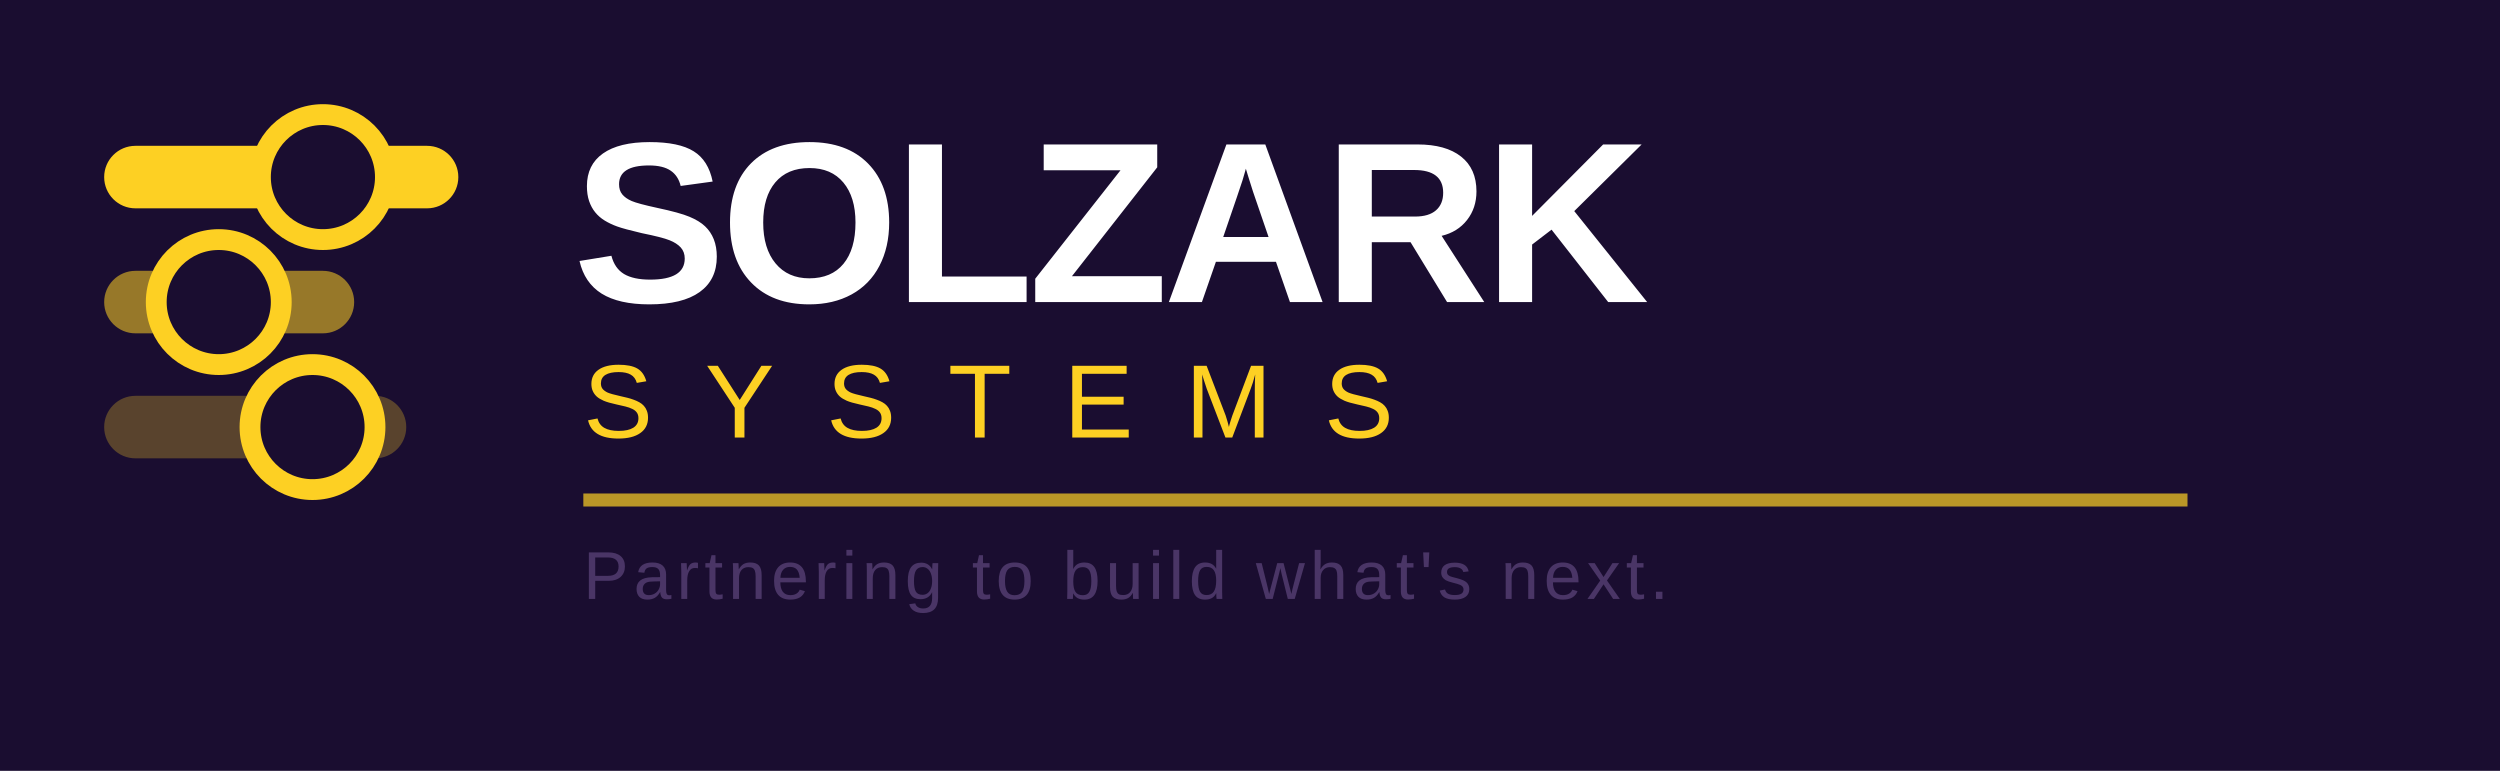
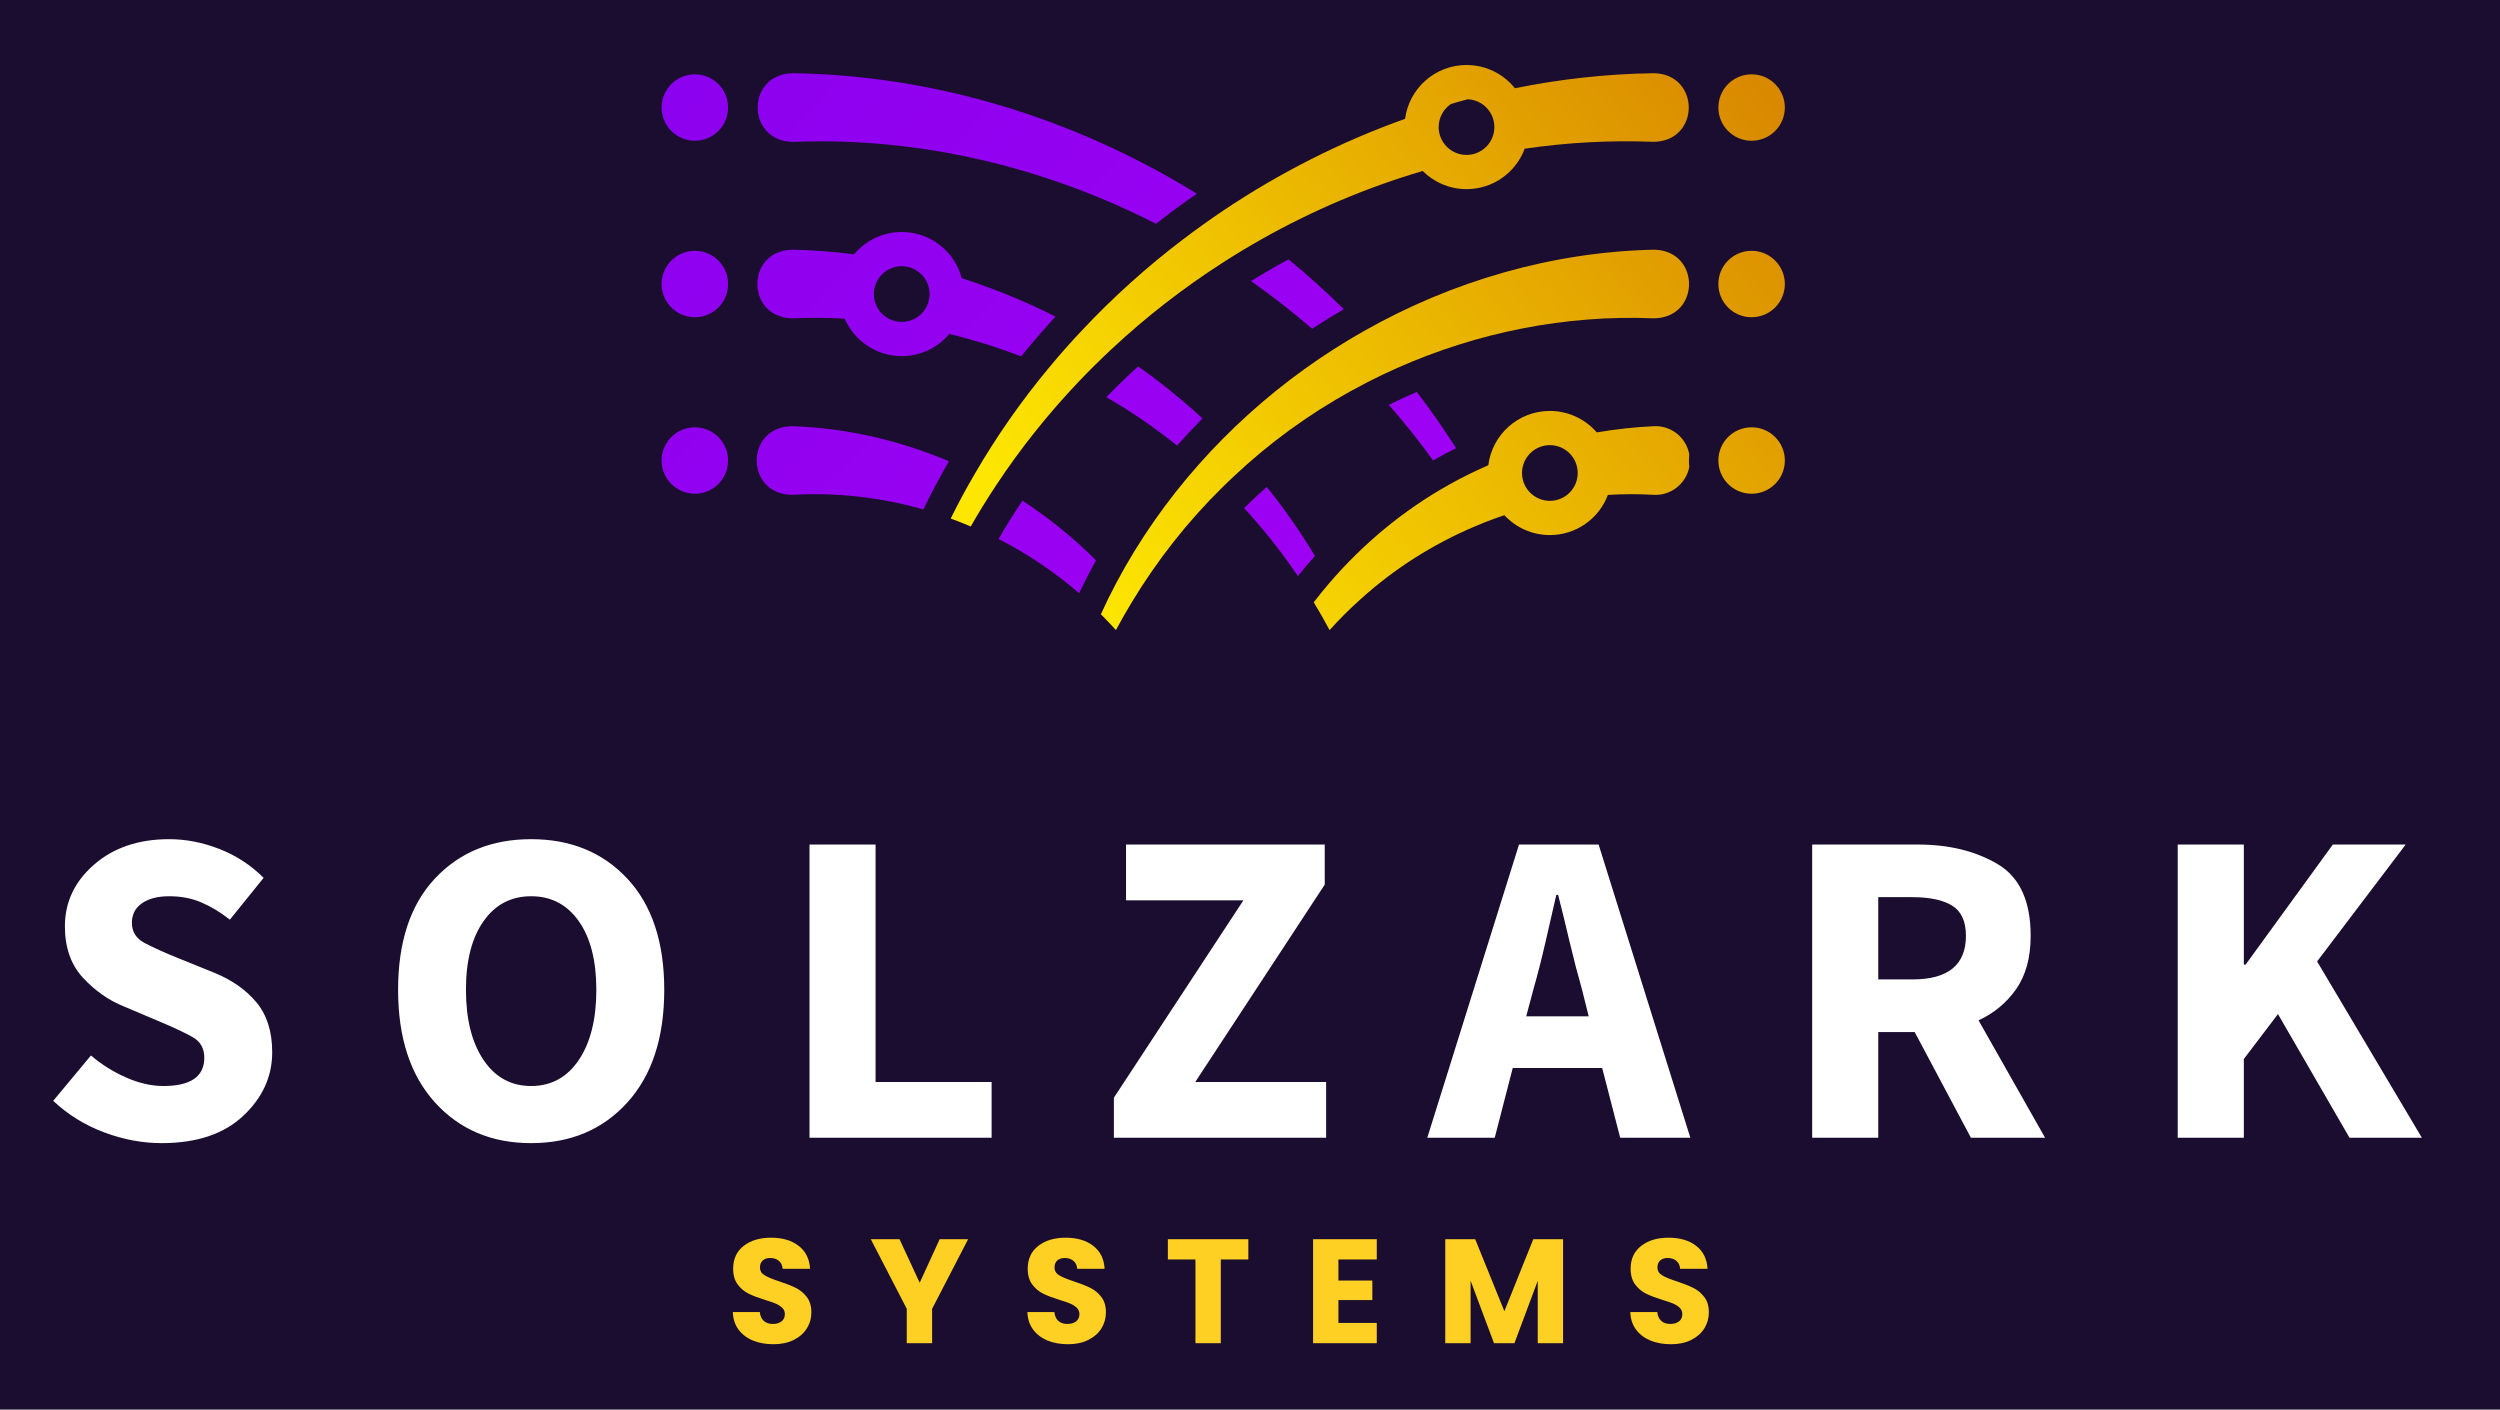
- <svg xmlns="http://www.w3.org/2000/svg" width="480" height="148" viewBox="0 0 480 148">
-   <rect width="480" height="148" fill="#1a0d30" />
-   <rect x="20" y="28" width="68" height="12" rx="6" fill="#FDD023" />
-   <rect x="20" y="52" width="48" height="12" rx="6" fill="#FDD023" opacity="0.55" />
-   <rect x="20" y="76" width="58" height="12" rx="6" fill="#FDD023" opacity="0.28" />
-   <circle cx="62" cy="34" r="12" fill="#1a0d30" stroke="#FDD023" stroke-width="4" />
-   <circle cx="42" cy="58" r="12" fill="#1a0d30" stroke="#FDD023" stroke-width="4" />
-   <circle cx="60" cy="82" r="12" fill="#1a0d30" stroke="#FDD023" stroke-width="4" />
-   <text x="110" y="58" font-family="Arial,Helvetica,sans-serif" font-size="44" font-weight="900" fill="#ffffff" letter-spacing="-1">SOLZARK</text>
-   <text x="112" y="84" font-family="Arial,Helvetica,sans-serif" font-size="20" font-weight="500" fill="#FDD023" letter-spacing="10">SYSTEMS</text>
-   <line x1="112" y1="96" x2="420" y2="96" stroke="#FDD023" stroke-width="2.5" opacity="0.7" />
-   <text x="112" y="115" font-family="Arial,Helvetica,sans-serif" font-size="13" font-weight="400" fill="#4a3566" letter-spacing="1">Partnering to build what's next.</text>
+ <svg xmlns="http://www.w3.org/2000/svg" width="940" height="530" viewBox="180 240 940 530">
+   <defs>
+     <linearGradient id="gp" gradientUnits="userSpaceOnUse" x1="-1059.4" y1="-775.9" x2="1030.0" y2="1075.7">
+       <stop offset="0%" stop-color="rgb(50,0,211)" />
+       <stop offset="100%" stop-color="rgb(193,2,255)" />
+     </linearGradient>
+     <linearGradient id="gg" gradientUnits="userSpaceOnUse" x1="749.8" y1="399.1" x2="455.3" y2="630.5">
+       <stop offset="0%" stop-color="rgb(217,137,0)" />
+       <stop offset="100%" stop-color="rgb(253,230,2)" />
+     </linearGradient>
+   </defs>
+   <rect x="180" y="240" width="940" height="530" fill="#1a0d30" />
+   <g transform="matrix(1.406734 0 0 1.406734 639.933 370.685)">
+     <g transform="matrix(0.601871 0 0 0.601871 -43.938 -3.839)">
+       <path fill="url(#gp)" transform="translate(-427.057,-493.385)" d="M 308.91 534.676 C 332.903 535.526 356.395 540.99 378.254 550.265 C 374.204 557.254 370.416 564.374 366.889 571.646 C 348.078 566.29 328.439 564.025 308.91 565.158 C 287.616 565.332 287.507 534.568 308.91 534.676 Z M 265.409 378.417 C 257.266 378.417 250.647 385.014 250.647 393.157 C 250.647 401.322 257.266 407.919 265.409 407.919 C 273.573 407.919 280.17 401.322 280.17 393.157 C 280.17 385.014 273.573 378.417 265.409 378.417 Z M 265.409 535.177 C 257.266 535.177 250.647 541.774 250.647 549.917 C 250.647 558.082 257.266 564.679 265.409 564.679 C 273.573 564.679 280.17 558.082 280.17 549.917 C 280.17 541.774 273.573 535.177 265.409 535.177 Z M 308.91 408.419 C 365.082 406.177 420.645 419.501 470.22 444.801 C 476.12 440.163 482.151 435.7 488.334 431.433 C 434.709 398.295 372.593 378.874 308.91 377.916 C 288.008 378.265 288.226 408.158 308.91 408.419 Z M 265.409 456.797 C 257.266 456.797 250.647 463.394 250.647 471.537 C 250.647 479.702 257.266 486.299 265.409 486.299 C 273.573 486.299 280.17 479.702 280.17 471.537 C 280.17 463.394 273.573 456.797 265.409 456.797 Z M 512.415 470.253 C 521.798 476.849 530.856 483.904 539.543 491.415 C 544.137 488.389 548.839 485.493 553.608 482.728 C 545.77 474.977 537.583 467.574 529.07 460.586 C 523.431 463.634 517.858 466.856 512.415 470.253 Z M 514.94 565.724 C 513.046 567.465 511.174 569.251 509.345 571.058 C 518.032 580.507 526.022 590.609 533.207 601.234 C 535.645 598.186 538.171 595.225 540.784 592.308 C 534.361 581.596 527.198 571.363 519.382 561.652 C 517.879 563.002 516.399 564.352 514.94 565.724 Z M 586.026 519.48 C 581.824 521.265 577.688 523.181 573.594 525.206 C 580.54 533.109 587.093 541.339 593.255 549.873 C 596.586 547.979 600.004 546.172 603.466 544.452 C 598.023 535.874 592.21 527.535 586.026 519.48 Z M 448.165 521.787 C 459.138 528.145 469.654 535.33 479.582 543.298 C 483.218 539.162 486.985 535.134 490.86 531.236 C 481.846 522.941 472.288 515.212 462.273 508.114 C 457.44 512.534 452.715 517.085 448.165 521.787 Z M 410.303 503.673 C 399.874 499.667 389.205 496.336 378.385 493.723 C 373.334 499.732 365.757 503.564 357.287 503.564 C 345.944 503.564 336.212 496.706 331.988 486.93 C 324.302 486.495 316.595 486.451 308.91 486.778 C 288.008 486.691 287.856 456.471 308.91 456.296 C 318.032 456.492 327.133 457.189 336.125 458.365 C 341.176 452.29 348.774 448.437 357.287 448.437 C 370.089 448.437 380.845 457.167 383.937 468.968 C 398.241 473.54 412.175 479.244 425.565 486.016 C 420.296 491.742 415.201 497.62 410.303 503.673 Z M 369.654 476 C 369.654 469.164 364.124 463.634 357.287 463.634 C 350.451 463.634 344.921 469.164 344.921 476 C 344.921 482.837 350.451 488.367 357.287 488.367 C 364.124 488.367 369.654 482.837 369.654 476 Z M 400.288 584.774 C 413.09 591.328 425.13 599.405 436.059 608.854 C 438.411 603.912 440.914 599.035 443.549 594.245 C 433.621 584.317 422.648 575.434 410.891 567.727 C 407.168 573.279 403.64 578.983 400.288 584.774 Z" />
+     </g>
+     <g transform="matrix(0.601871 0 0 0.601871 38.637 0)">
+       <path fill="url(#gg)" transform="translate(-564.254,-499.765)" d="M 564.058 515.169 C 544.812 525.031 526.762 537.289 510.52 551.702 C 508.866 553.183 507.211 554.663 505.6 556.187 C 503.662 557.973 501.746 559.802 499.852 561.674 C 484.328 576.893 470.808 594.115 459.53 612.73 C 457.048 616.823 454.675 620.982 452.41 625.227 C 450.255 622.832 448.012 620.481 445.726 618.195 C 447.86 613.492 450.146 608.854 452.563 604.304 C 462.621 585.362 474.966 567.727 489.183 551.702 C 492.624 547.805 496.172 544.017 499.852 540.316 C 514.744 525.271 531.335 511.881 549.21 500.451 C 553.586 497.642 558.071 494.964 562.6 492.395 C 601.659 470.296 645.922 457.32 691.252 456.296 C 701.376 456.405 706.601 463.525 706.906 470.84 L 706.906 470.993 C 706.906 471.189 706.884 471.363 706.884 471.537 C 706.884 471.733 706.906 471.907 706.906 472.081 L 706.906 472.277 C 706.601 479.593 701.376 486.712 691.208 486.778 C 652.127 485.145 612.915 493.004 577.165 508.898 C 572.745 510.858 568.369 512.948 564.058 515.169 Z M 450.473 500.451 C 445.378 505.197 440.414 510.117 435.624 515.169 C 422.212 529.299 410.02 544.583 399.242 560.869 C 395.28 566.856 391.491 572.974 387.943 579.223 C 385.003 577.96 382.042 576.784 379.038 575.695 C 382.369 568.924 385.939 562.284 389.772 555.774 C 399.351 539.249 410.325 523.573 422.517 508.898 C 427.176 503.237 432.031 497.751 437.083 492.395 C 450.973 477.546 466.17 463.895 482.391 451.572 C 488.095 447.261 493.908 443.102 499.83 439.096 C 524.977 422.201 552.236 408.376 580.823 398.186 C 582.586 384.709 594.126 374.281 608.103 374.281 C 616.812 374.281 624.563 378.308 629.593 384.601 C 649.819 380.507 670.437 378.221 691.23 377.916 C 711.935 378.221 712.044 408.093 691.208 408.398 C 671.983 407.636 652.824 408.681 633.947 411.446 C 630.05 421.94 619.969 429.408 608.103 429.408 C 600.483 429.408 593.625 426.316 588.639 421.352 C 563.819 428.646 539.847 438.835 517.27 451.55 C 511.348 454.881 505.534 458.387 499.83 462.066 C 482.282 473.344 465.735 486.19 450.473 500.451 Z M 595.737 401.844 C 595.737 408.681 601.289 414.211 608.103 414.211 C 614.94 414.211 620.47 408.681 620.47 401.844 C 620.47 395.182 615.201 389.761 608.604 389.499 C 606.122 390.174 603.662 390.849 601.223 391.589 L 601.202 391.589 C 597.914 393.81 595.737 397.577 595.737 401.844 Z M 734.709 407.919 C 742.852 407.919 749.471 401.322 749.471 393.157 C 749.471 385.014 742.852 378.417 734.709 378.417 C 726.544 378.417 719.947 385.014 719.947 393.157 C 719.947 401.322 726.544 407.919 734.709 407.919 Z M 734.709 456.797 C 726.544 456.797 719.947 463.394 719.947 471.537 C 719.947 479.702 726.544 486.299 734.709 486.299 C 742.852 486.299 749.471 479.702 749.471 471.537 C 749.471 463.394 742.852 456.797 734.709 456.797 Z M 706.884 549.917 C 706.884 550.897 706.928 551.855 707.036 552.813 C 705.643 560.085 698.937 565.637 691.208 565.158 C 684.437 564.766 677.644 564.788 670.895 565.201 C 666.976 575.63 656.917 583.033 645.116 583.033 C 637.148 583.033 629.963 579.636 624.912 574.215 C 623.475 574.672 622.059 575.173 620.644 575.695 C 617.64 576.784 614.679 577.96 611.739 579.223 C 593.233 587.06 575.989 597.968 560.988 611.576 C 558.593 613.71 556.242 615.93 553.978 618.195 C 551.692 620.481 549.449 622.832 547.294 625.249 C 545.073 621.069 542.721 616.932 540.261 612.882 C 542.482 609.987 544.79 607.135 547.163 604.369 C 562.142 586.908 580.104 571.972 600.309 560.673 C 603.444 558.909 606.623 557.232 609.867 555.665 C 611.043 555.099 612.218 554.533 613.416 553.988 C 614.875 553.314 616.333 552.639 617.792 551.985 C 619.49 538.421 631.073 527.905 645.116 527.905 C 653.433 527.905 660.901 531.607 665.952 537.442 C 674.313 536.005 682.804 535.068 691.317 534.676 C 699.046 534.306 705.665 539.749 707.015 547.13 C 706.928 548.045 706.884 548.981 706.884 549.917 Z M 657.483 555.469 C 657.483 548.632 651.953 543.102 645.116 543.102 C 638.302 543.102 632.75 548.632 632.75 555.469 C 632.75 562.305 638.302 567.836 645.116 567.836 C 651.953 567.836 657.483 562.305 657.483 555.469 Z M 734.709 535.177 C 726.544 535.177 719.947 541.774 719.947 549.917 C 719.947 558.082 726.544 564.679 734.709 564.679 C 742.852 564.679 749.471 558.082 749.471 549.917 C 749.471 541.774 742.852 535.177 734.709 535.177 Z" />
+     </g>
+   </g>
+   <g transform="matrix(1.921154 0 0 1.921154 645.310 612.673)">
+     <path fill="#ffffff" transform="translate(-234.87,28.685)" d="M 24.29 1.06 L 24.29 1.06 Q 18.66 1.06 13.02 -1.06 Q 7.39 -3.17 3.08 -7.22 L 3.08 -7.22 L 10.47 -16.1 Q 13.55 -13.46 17.34 -11.79 Q 21.12 -10.12 24.64 -10.12 L 24.64 -10.12 Q 32.65 -10.12 32.65 -15.66 L 32.65 -15.66 Q 32.65 -18.39 30.4 -19.67 Q 28.16 -20.94 24.38 -22.53 L 24.38 -22.53 L 16.9 -25.7 Q 12.5 -27.46 8.93 -31.28 Q 5.37 -35.11 5.37 -41.36 L 5.37 -41.36 Q 5.37 -48.49 11.09 -53.46 Q 16.81 -58.43 25.78 -58.43 L 25.78 -58.43 Q 30.71 -58.43 35.64 -56.5 Q 40.57 -54.56 44.26 -50.86 L 44.26 -50.86 L 37.66 -42.68 Q 34.85 -44.88 32.03 -46.07 Q 29.22 -47.26 25.78 -47.26 L 25.78 -47.26 Q 22.44 -47.26 20.46 -45.89 Q 18.48 -44.53 18.48 -42.06 L 18.48 -42.06 Q 18.48 -39.42 20.99 -38.1 Q 23.5 -36.78 27.19 -35.29 L 27.19 -35.29 L 34.58 -32.3 Q 39.78 -30.18 42.86 -26.49 Q 45.94 -22.79 45.94 -16.72 L 45.94 -16.72 Q 45.94 -9.59 40.26 -4.27 Q 34.58 1.06 24.29 1.06 Z M 96.62 1.06 L 96.62 1.06 Q 85.01 1.06 77.79 -6.91 Q 70.58 -14.87 70.58 -28.95 L 70.58 -28.95 Q 70.58 -43.03 77.79 -50.73 Q 85.01 -58.43 96.62 -58.43 L 96.62 -58.43 Q 108.24 -58.43 115.46 -50.69 Q 122.67 -42.94 122.67 -28.95 L 122.67 -28.95 Q 122.67 -14.87 115.46 -6.91 Q 108.24 1.06 96.62 1.06 Z M 96.62 -10.12 L 96.62 -10.12 Q 102.52 -10.12 105.95 -15.22 Q 109.38 -20.33 109.38 -28.95 L 109.38 -28.95 Q 109.38 -37.49 105.95 -42.37 Q 102.52 -47.26 96.62 -47.26 L 96.62 -47.26 Q 90.73 -47.26 87.3 -42.37 Q 83.86 -37.49 83.86 -28.95 L 83.86 -28.95 Q 83.86 -20.33 87.3 -15.22 Q 90.73 -10.12 96.62 -10.12 Z M 186.74 0 L 151.1 0 L 151.1 -57.38 L 164.03 -57.38 L 164.03 -10.91 L 186.74 -10.91 L 186.74 0 Z M 252.21 0 L 210.67 0 L 210.67 -7.83 L 236.02 -46.46 L 213.05 -46.46 L 213.05 -57.38 L 251.94 -57.38 L 251.94 -49.54 L 226.6 -10.91 L 252.21 -10.91 L 252.21 0 Z M 292.78 -29.04 L 292.78 -29.04 L 291.37 -23.76 L 303.6 -23.76 L 302.28 -29.04 Q 301.05 -33.35 299.9 -38.19 Q 298.76 -43.03 297.62 -47.52 L 297.62 -47.52 L 297.26 -47.52 Q 296.21 -42.94 295.11 -38.15 Q 294.01 -33.35 292.78 -29.04 Z M 323.49 0 L 309.76 0 L 306.24 -13.64 L 288.73 -13.64 L 285.21 0 L 272.01 0 L 289.96 -57.38 L 305.54 -57.38 L 323.49 0 Z M 360.27 -47.08 L 360.27 -30.98 L 366.96 -30.98 Q 377.43 -30.98 377.43 -39.51 L 377.43 -39.51 Q 377.43 -43.74 374.75 -45.41 Q 372.06 -47.08 366.96 -47.08 L 366.96 -47.08 L 360.27 -47.08 Z M 360.27 -20.68 L 360.27 0 L 347.34 0 L 347.34 -57.38 L 368.02 -57.38 Q 377.17 -57.38 383.64 -53.55 Q 390.1 -49.72 390.1 -39.51 L 390.1 -39.51 Q 390.1 -33.18 387.29 -29.13 Q 384.47 -25.08 379.9 -22.97 L 379.9 -22.97 L 392.92 0 L 378.4 0 L 367.4 -20.68 L 360.27 -20.68 Z M 431.82 0 L 418.88 0 L 418.88 -57.38 L 431.82 -57.38 L 431.82 -33.88 L 432.17 -33.88 L 449.24 -57.38 L 463.5 -57.38 L 446.16 -34.5 L 466.66 0 L 452.5 0 L 438.5 -24.2 L 431.82 -15.4 L 431.82 0 Z" />
+   </g>
+   <g transform="matrix(1.921154 0 0 1.921154 639.038 725.403)">
+     <path fill="#FDD023" transform="translate(-96.73,10.225)" d="M 9.16 0.2 L 9.16 0.2 Q 6.93 0.2 5.16 -0.52 Q 3.39 -1.25 2.33 -2.67 Q 1.28 -4.09 1.22 -6.09 L 1.22 -6.09 L 6.5 -6.09 Q 6.61 -4.96 7.28 -4.36 Q 7.95 -3.77 9.02 -3.77 L 9.02 -3.77 Q 10.12 -3.77 10.76 -4.28 Q 11.4 -4.79 11.4 -5.68 L 11.4 -5.68 Q 11.4 -6.44 10.89 -6.93 Q 10.38 -7.42 9.64 -7.74 Q 8.9 -8.06 7.54 -8.47 L 7.54 -8.47 Q 5.57 -9.08 4.32 -9.69 Q 3.07 -10.29 2.18 -11.48 Q 1.28 -12.67 1.28 -14.59 L 1.28 -14.59 Q 1.28 -17.43 3.33 -19.04 Q 5.39 -20.65 8.7 -20.65 L 8.7 -20.65 Q 12.06 -20.65 14.12 -19.04 Q 16.18 -17.43 16.33 -14.56 L 16.33 -14.56 L 10.96 -14.56 Q 10.9 -15.54 10.24 -16.11 Q 9.57 -16.68 8.53 -16.68 L 8.53 -16.68 Q 7.63 -16.68 7.08 -16.2 Q 6.53 -15.72 6.53 -14.82 L 6.53 -14.82 Q 6.53 -13.83 7.45 -13.28 Q 8.38 -12.73 10.35 -12.09 L 10.35 -12.09 Q 12.33 -11.43 13.56 -10.82 Q 14.79 -10.21 15.69 -9.05 Q 16.59 -7.89 16.59 -6.06 L 16.59 -6.06 Q 16.59 -4.32 15.7 -2.9 Q 14.82 -1.48 13.14 -0.64 Q 11.46 0.2 9.16 0.2 Z M 41.7 -20.36 L 47.27 -20.36 L 40.22 -6.73 L 40.22 0 L 35.26 0 L 35.26 -6.73 L 28.22 -20.36 L 33.84 -20.36 L 37.79 -11.83 L 41.7 -20.36 Z M 66.82 0.2 L 66.82 0.2 Q 64.58 0.2 62.81 -0.52 Q 61.05 -1.25 59.99 -2.67 Q 58.93 -4.09 58.87 -6.09 L 58.87 -6.09 L 64.15 -6.09 Q 64.26 -4.96 64.93 -4.36 Q 65.6 -3.77 66.67 -3.77 L 66.67 -3.77 Q 67.77 -3.77 68.41 -4.28 Q 69.05 -4.79 69.05 -5.68 L 69.05 -5.68 Q 69.05 -6.44 68.54 -6.93 Q 68.03 -7.42 67.29 -7.74 Q 66.56 -8.06 65.19 -8.47 L 65.19 -8.47 Q 63.22 -9.08 61.97 -9.69 Q 60.73 -10.29 59.83 -11.48 Q 58.93 -12.67 58.93 -14.59 L 58.93 -14.59 Q 58.93 -17.43 60.99 -19.04 Q 63.05 -20.65 66.35 -20.65 L 66.35 -20.65 Q 69.72 -20.65 71.78 -19.04 Q 73.83 -17.43 73.98 -14.56 L 73.98 -14.56 L 68.61 -14.56 Q 68.56 -15.54 67.89 -16.11 Q 67.22 -16.68 66.18 -16.68 L 66.18 -16.68 Q 65.28 -16.68 64.73 -16.2 Q 64.18 -15.72 64.18 -14.82 L 64.18 -14.82 Q 64.18 -13.83 65.11 -13.28 Q 66.03 -12.73 68 -12.09 L 68 -12.09 Q 69.98 -11.43 71.21 -10.82 Q 72.44 -10.21 73.34 -9.05 Q 74.24 -7.89 74.24 -6.06 L 74.24 -6.06 Q 74.24 -4.32 73.36 -2.9 Q 72.47 -1.48 70.79 -0.64 Q 69.11 0.2 66.82 0.2 Z M 86.36 -20.36 L 102.11 -20.36 L 102.11 -16.39 L 96.72 -16.39 L 96.72 0 L 91.76 0 L 91.76 -16.39 L 86.36 -16.39 L 86.36 -20.36 Z M 127.25 -16.39 L 119.74 -16.39 L 119.74 -12.27 L 126.38 -12.27 L 126.38 -8.44 L 119.74 -8.44 L 119.74 -3.97 L 127.25 -3.97 L 127.25 0 L 114.78 0 L 114.78 -20.36 L 127.25 -20.36 L 127.25 -16.39 Z M 157.88 -20.36 L 163.71 -20.36 L 163.71 0 L 158.75 0 L 158.75 -12.21 L 154.19 0 L 150.19 0 L 145.61 -12.24 L 145.61 0 L 140.65 0 L 140.65 -20.36 L 146.51 -20.36 L 152.22 -6.26 L 157.88 -20.36 Z M 184.82 0.2 L 184.82 0.2 Q 182.58 0.2 180.81 -0.52 Q 179.05 -1.25 177.99 -2.67 Q 176.93 -4.09 176.87 -6.09 L 176.87 -6.09 L 182.15 -6.09 Q 182.26 -4.96 182.93 -4.36 Q 183.6 -3.77 184.67 -3.77 L 184.67 -3.77 Q 185.77 -3.77 186.41 -4.28 Q 187.05 -4.79 187.05 -5.68 L 187.05 -5.68 Q 187.05 -6.44 186.54 -6.93 Q 186.03 -7.42 185.3 -7.74 Q 184.56 -8.06 183.19 -8.47 L 183.19 -8.47 Q 181.22 -9.08 179.97 -9.69 Q 178.73 -10.29 177.83 -11.48 Q 176.93 -12.67 176.93 -14.59 L 176.93 -14.59 Q 176.93 -17.43 178.99 -19.04 Q 181.05 -20.65 184.35 -20.65 L 184.35 -20.65 Q 187.72 -20.65 189.78 -19.04 Q 191.83 -17.43 191.98 -14.56 L 191.98 -14.56 L 186.61 -14.56 Q 186.56 -15.54 185.89 -16.11 Q 185.22 -16.68 184.18 -16.68 L 184.18 -16.68 Q 183.28 -16.68 182.73 -16.2 Q 182.18 -15.72 182.18 -14.82 L 182.18 -14.82 Q 182.18 -13.83 183.11 -13.28 Q 184.03 -12.73 186.01 -12.09 L 186.01 -12.09 Q 187.98 -11.43 189.21 -10.82 Q 190.44 -10.21 191.34 -9.05 Q 192.24 -7.89 192.24 -6.06 L 192.24 -6.06 Q 192.24 -4.32 191.36 -2.9 Q 190.47 -1.48 188.79 -0.64 Q 187.11 0.2 184.82 0.2 Z" />
+   </g>
</svg>
